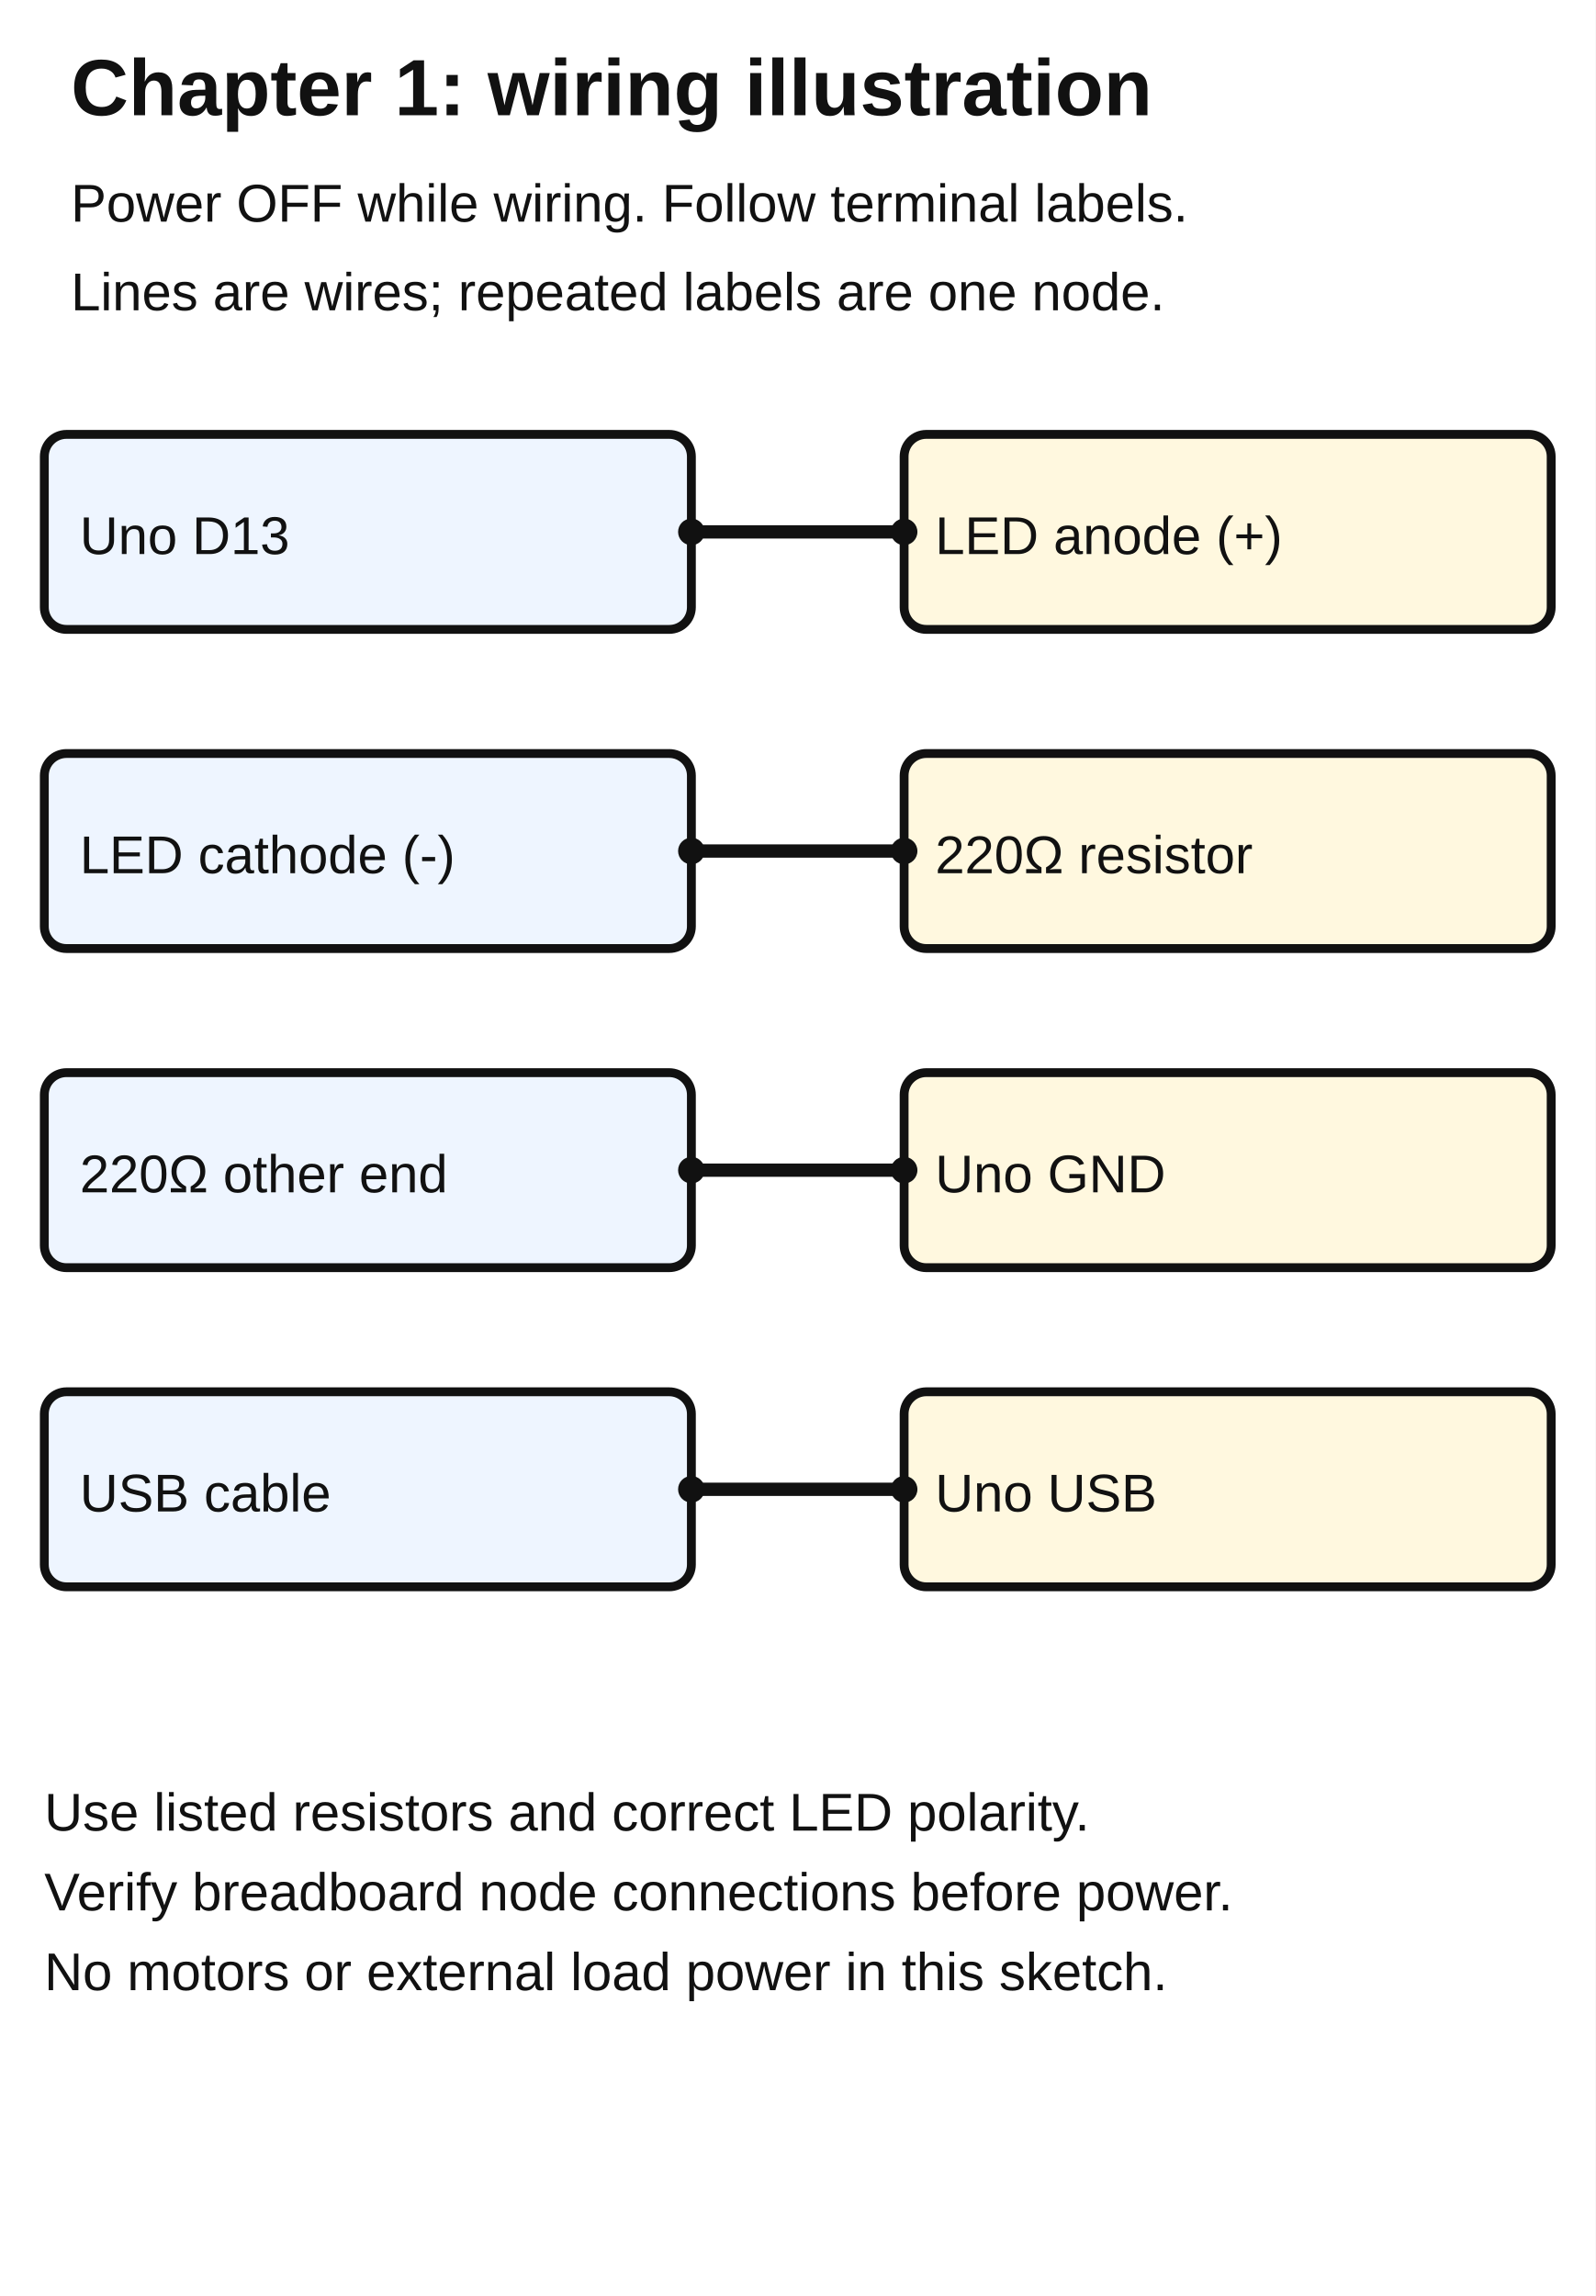
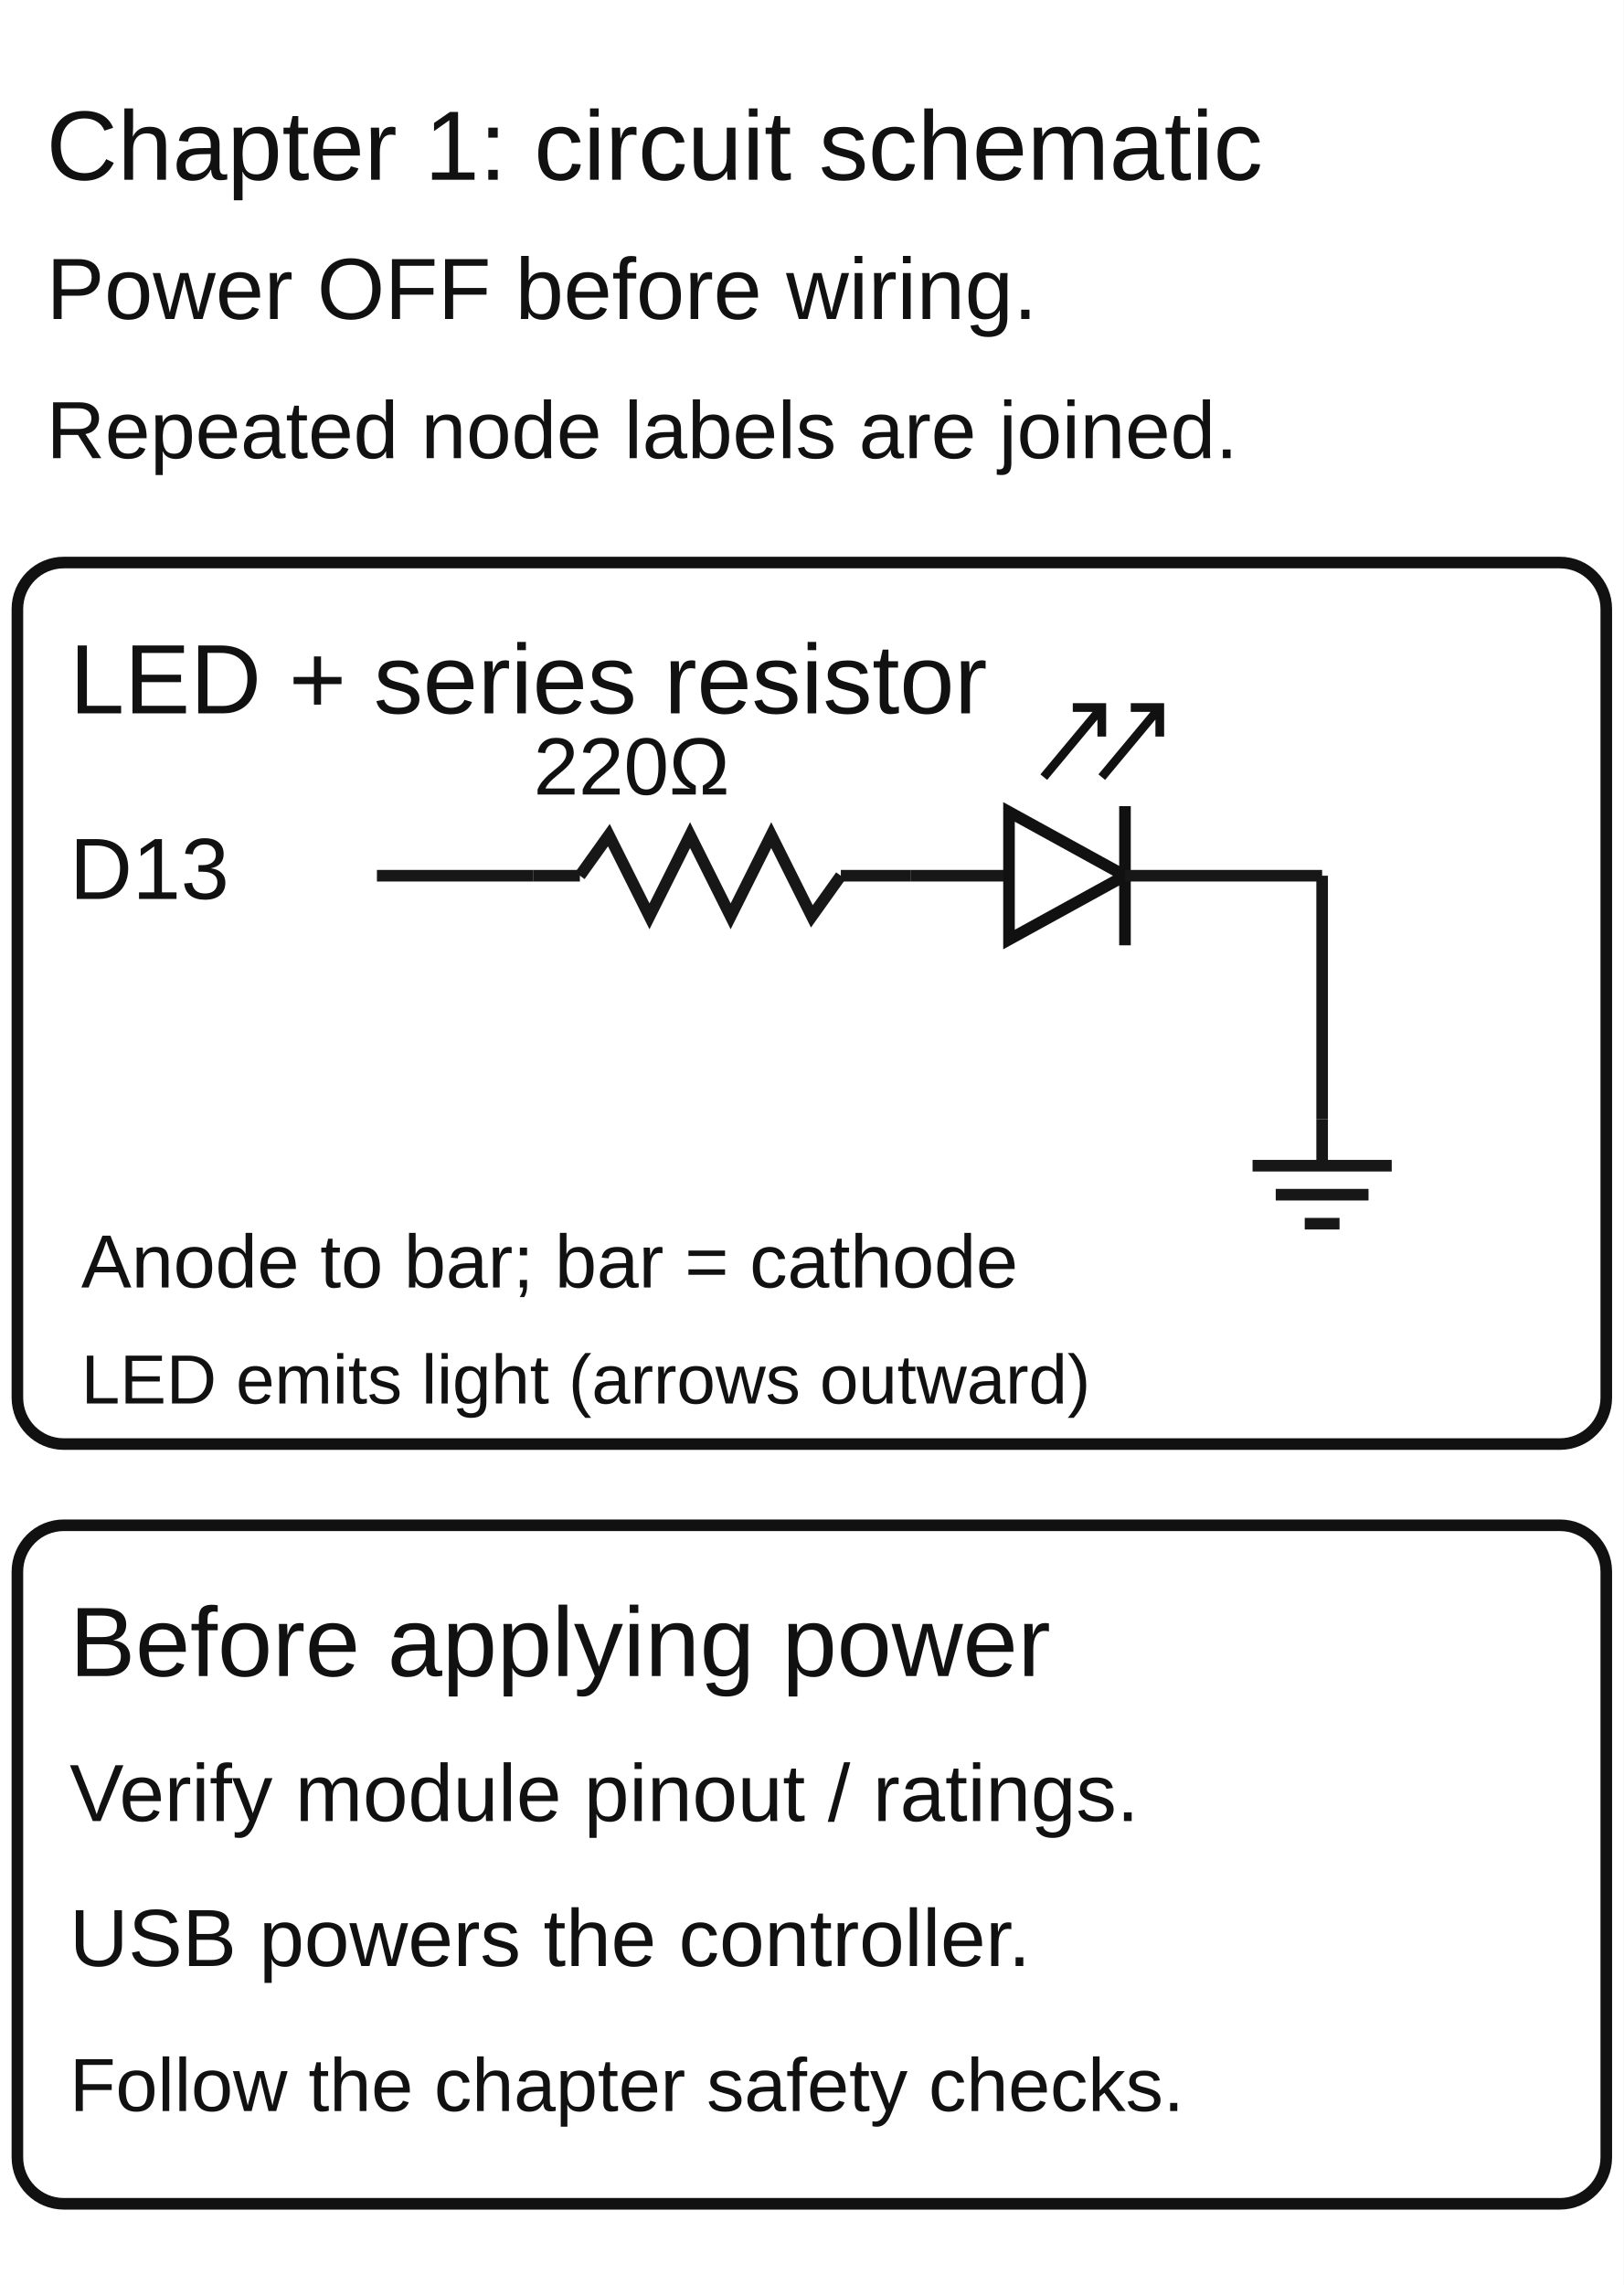
- <svg xmlns="http://www.w3.org/2000/svg" viewBox="0 0 360 518" width="360" height="518">
-   <rect width="360" height="518" fill="white" />
-   <style>text{font-family:Arial,sans-serif;font-size:12px;fill:#111}.head{font-size:18px;font-weight:bold}</style>
-   <text x="16" y="26" class="head">Chapter 1: wiring illustration</text>
-   <text x="16" y="50">Power OFF while wiring. Follow terminal labels.</text>
-   <text x="16" y="70">Lines are wires; repeated labels are one node.</text>
-   <rect x="10" y="98" width="146" height="44" rx="5" fill="#eef5ff" stroke="#111" stroke-width="2" />
-   <rect x="204" y="98" width="146" height="44" rx="5" fill="#fff8df" stroke="#111" stroke-width="2" />
-   <path d="M156 120 H204" stroke="#111" stroke-width="3" />
-   <circle cx="156" cy="120" r="3" fill="#111" />
-   <circle cx="204" cy="120" r="3" fill="#111" />
-   <text x="18" y="125">Uno D13</text>
-   <text x="211" y="125">LED anode (+)</text>
-   <rect x="10" y="170" width="146" height="44" rx="5" fill="#eef5ff" stroke="#111" stroke-width="2" />
-   <rect x="204" y="170" width="146" height="44" rx="5" fill="#fff8df" stroke="#111" stroke-width="2" />
-   <path d="M156 192 H204" stroke="#111" stroke-width="3" />
-   <circle cx="156" cy="192" r="3" fill="#111" />
-   <circle cx="204" cy="192" r="3" fill="#111" />
-   <text x="18" y="197">LED cathode (-)</text>
-   <text x="211" y="197">220Ω resistor</text>
-   <rect x="10" y="242" width="146" height="44" rx="5" fill="#eef5ff" stroke="#111" stroke-width="2" />
-   <rect x="204" y="242" width="146" height="44" rx="5" fill="#fff8df" stroke="#111" stroke-width="2" />
-   <path d="M156 264 H204" stroke="#111" stroke-width="3" />
-   <circle cx="156" cy="264" r="3" fill="#111" />
-   <circle cx="204" cy="264" r="3" fill="#111" />
-   <text x="18" y="269">220Ω other end</text>
-   <text x="211" y="269">Uno GND</text>
-   <rect x="10" y="314" width="146" height="44" rx="5" fill="#eef5ff" stroke="#111" stroke-width="2" />
-   <rect x="204" y="314" width="146" height="44" rx="5" fill="#fff8df" stroke="#111" stroke-width="2" />
-   <path d="M156 336 H204" stroke="#111" stroke-width="3" />
-   <circle cx="156" cy="336" r="3" fill="#111" />
-   <circle cx="204" cy="336" r="3" fill="#111" />
-   <text x="18" y="341">USB cable</text>
-   <text x="211" y="341">Uno USB</text>
-   <text x="10" y="413">Use listed resistors and correct LED polarity.</text>
-   <text x="10" y="431">Verify breadboard node connections before power.</text>
-   <text x="10" y="449">No motors or external load power in this sketch.</text>
+ <svg xmlns="http://www.w3.org/2000/svg" viewBox="0 0 280 394" width="280" height="394">
+   <rect width="280" height="394" fill="white" />
+   <g font-family="Arial,sans-serif" fill="#111">
+     <text x="8" y="31" font-size="17">Chapter 1: circuit schematic</text>
+     <text x="8" y="55" font-size="15">Power OFF before wiring.</text>
+     <text x="8" y="79" font-size="14">Repeated node labels are joined.</text>
+     <rect x="3" y="97" width="274" height="152" rx="8" fill="white" stroke="#111" stroke-width="2" />
+     <text x="12" y="123" font-size="17">LED + series resistor</text>
+     <text x="12" y="155" font-size="15">D13</text>
+     <path d="M65,151 L92,151" fill="none" stroke="#171717" stroke-width="2" />
+     <path d="M92,151 L100,151" fill="none" stroke="#171717" stroke-width="2" />
+     <path d="M100,151 l5,-7 7,14 7,-14 7,14 7,-14 7,14 5,-7" fill="none" stroke="#171717" stroke-width="2" />
+     <path d="M145,151 L157,151" fill="none" stroke="#171717" stroke-width="2" />
+     <text x="92" y="137" font-size="14">220Ω</text>
+     <path d="M157,151 L174,151" fill="none" stroke="#171717" stroke-width="2" />
+     <path d="M174,140 L174,162 L194,151 Z M194,139 V163" fill="none" stroke="#111" stroke-width="2" />
+     <path d="M194,151 L228,151" fill="none" stroke="#171717" stroke-width="2" />
+     <path d="M228,151 L228,193" fill="none" stroke="#171717" stroke-width="2" />
+     <path d="M228,193 L228,201" fill="none" stroke="#171717" stroke-width="2" />
+     <path d="M216,201 L240,201" fill="none" stroke="#171717" stroke-width="2" />
+     <path d="M220,206 L236,206" fill="none" stroke="#171717" stroke-width="2" />
+     <path d="M225,211 L231,211" fill="none" stroke="#171717" stroke-width="2" />
+     <path d="M180,134 l10,-12 m-5,0 h5 v5 M190,134 l10,-12 m-5,0 h5 v5" fill="none" stroke="#111" stroke-width="1.5" />
+     <text x="14" y="222" font-size="13">Anode to bar; bar = cathode</text>
+     <text x="14" y="242" font-size="12">LED emits light (arrows outward)</text>
+     <rect x="3" y="263" width="274" height="117" rx="8" fill="white" stroke="#111" stroke-width="2" />
+     <text x="12" y="289" font-size="17">Before applying power</text>
+     <text x="12" y="314" font-size="14">Verify module pinout / ratings.</text>
+     <text x="12" y="339" font-size="14">USB powers the controller.</text>
+     <text x="12" y="364" font-size="13">Follow the chapter safety checks.</text>
+   </g>
</svg>
